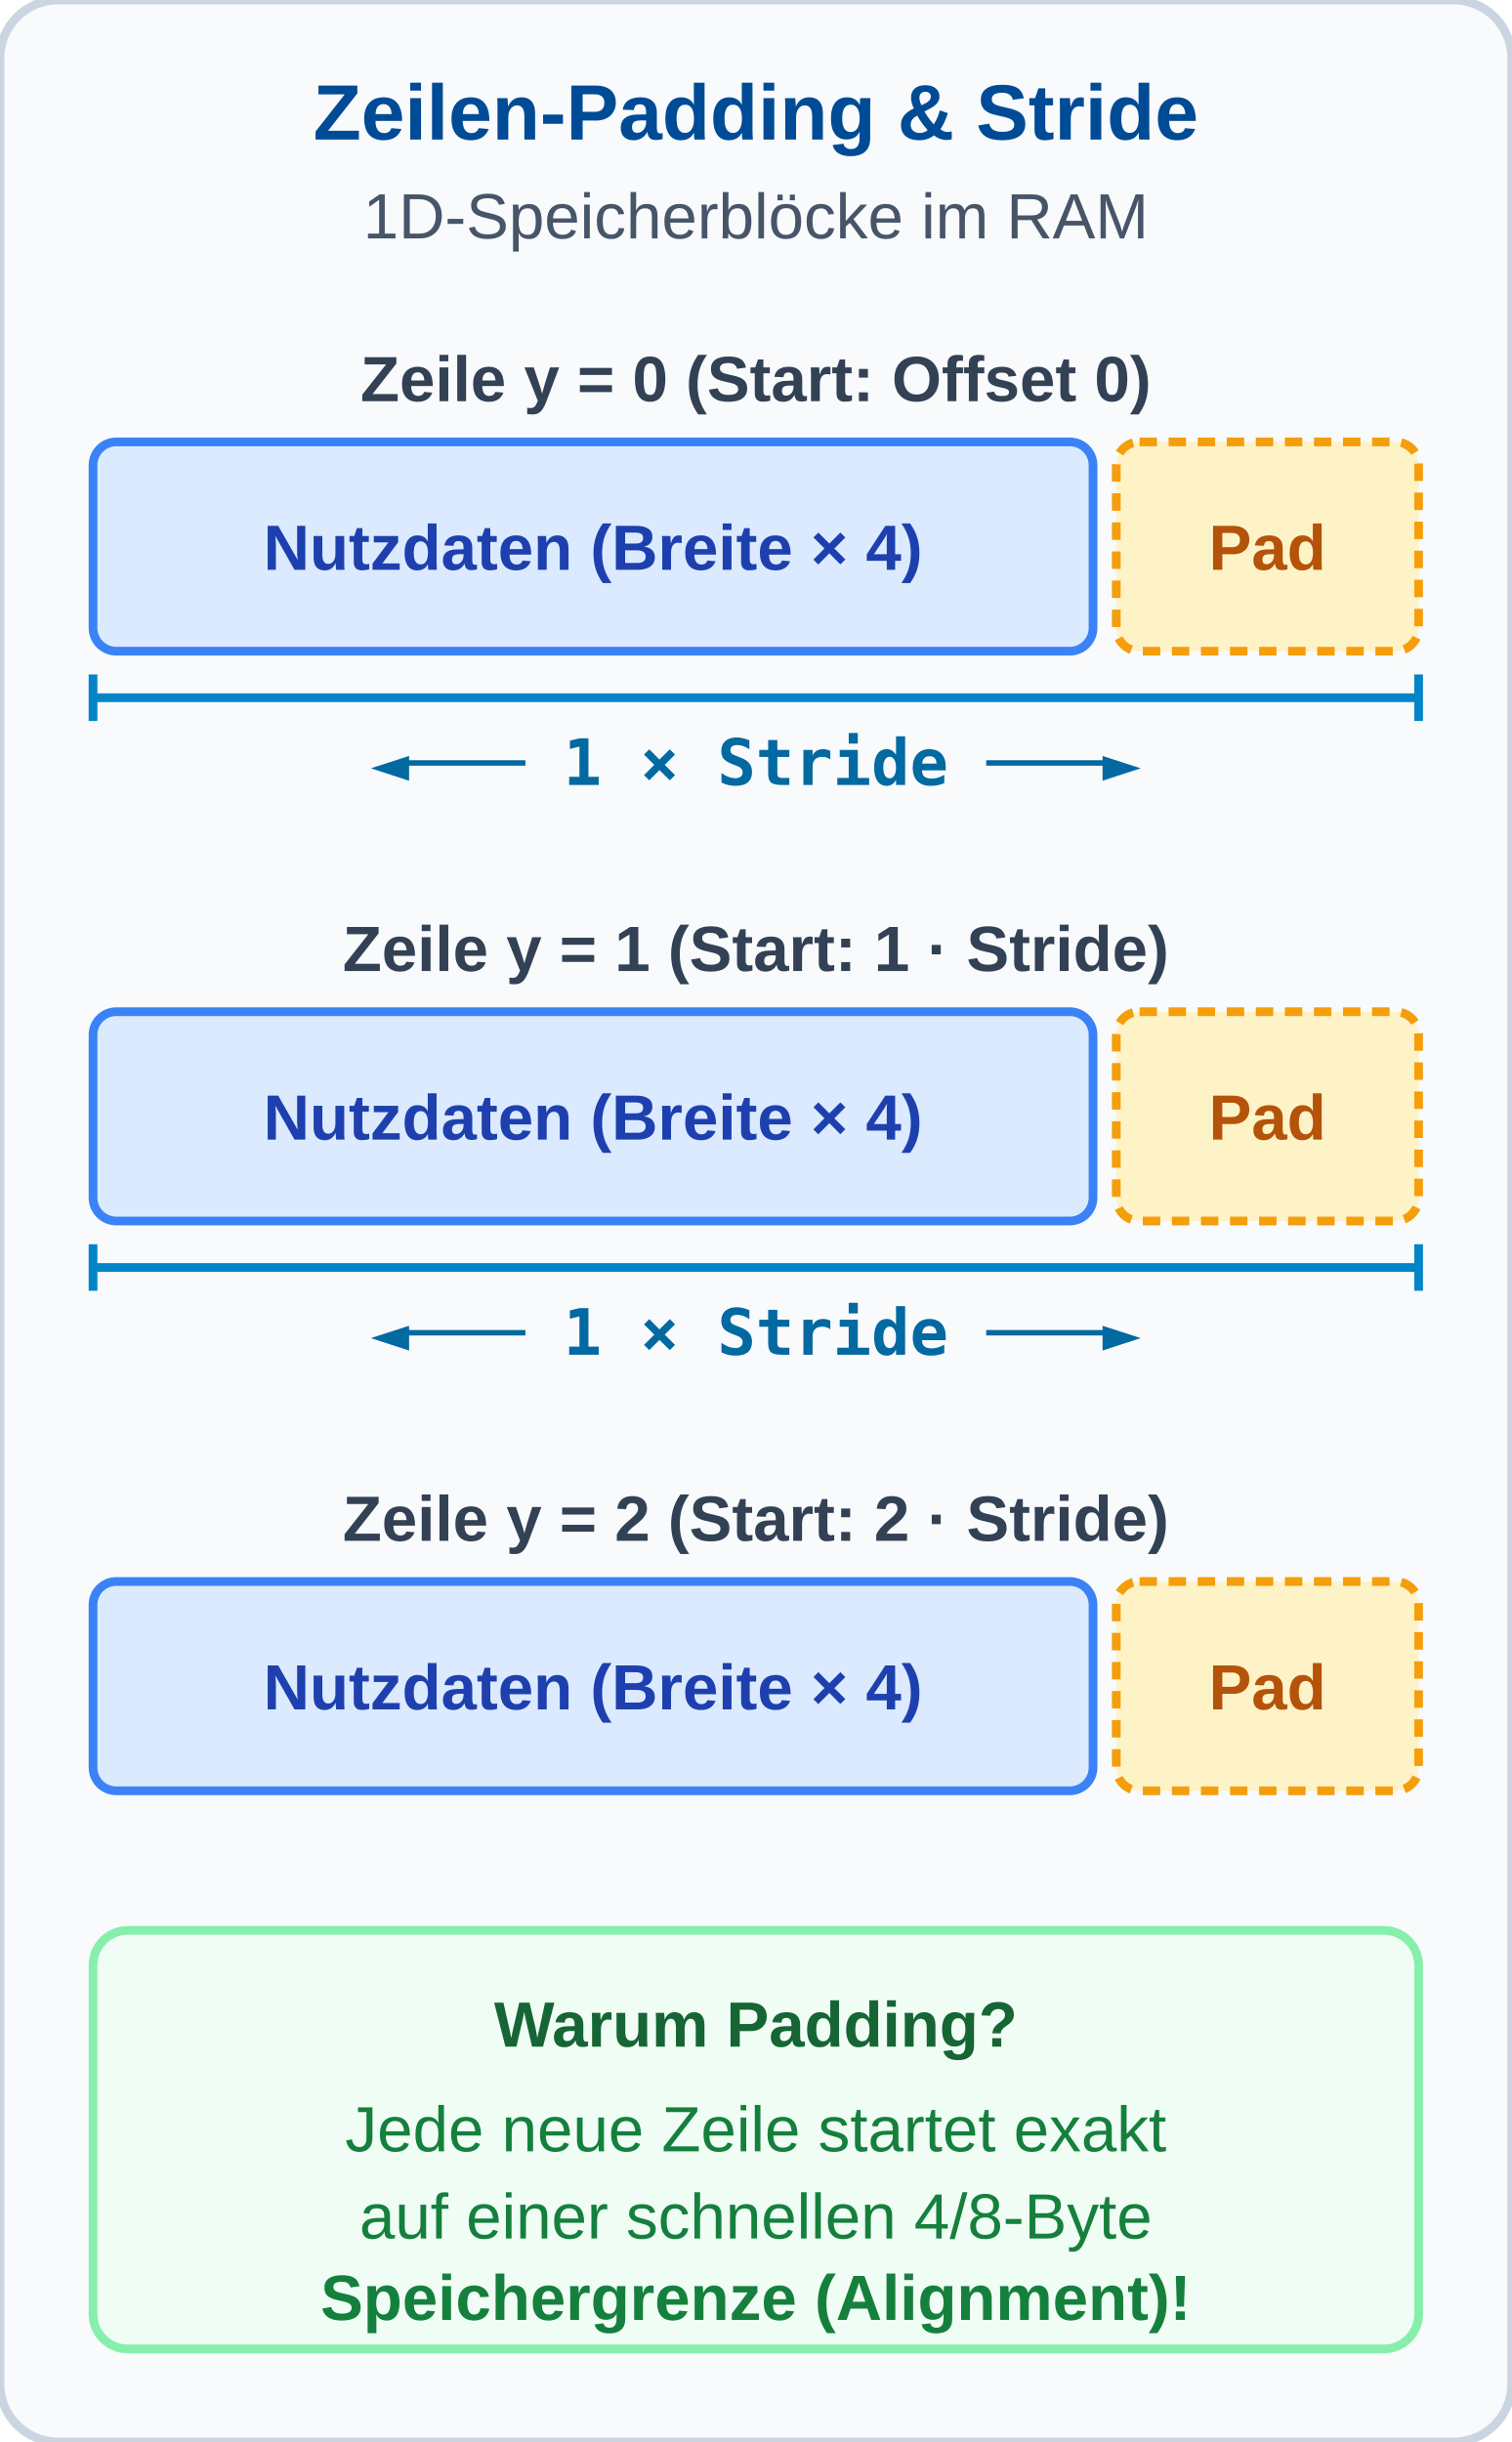
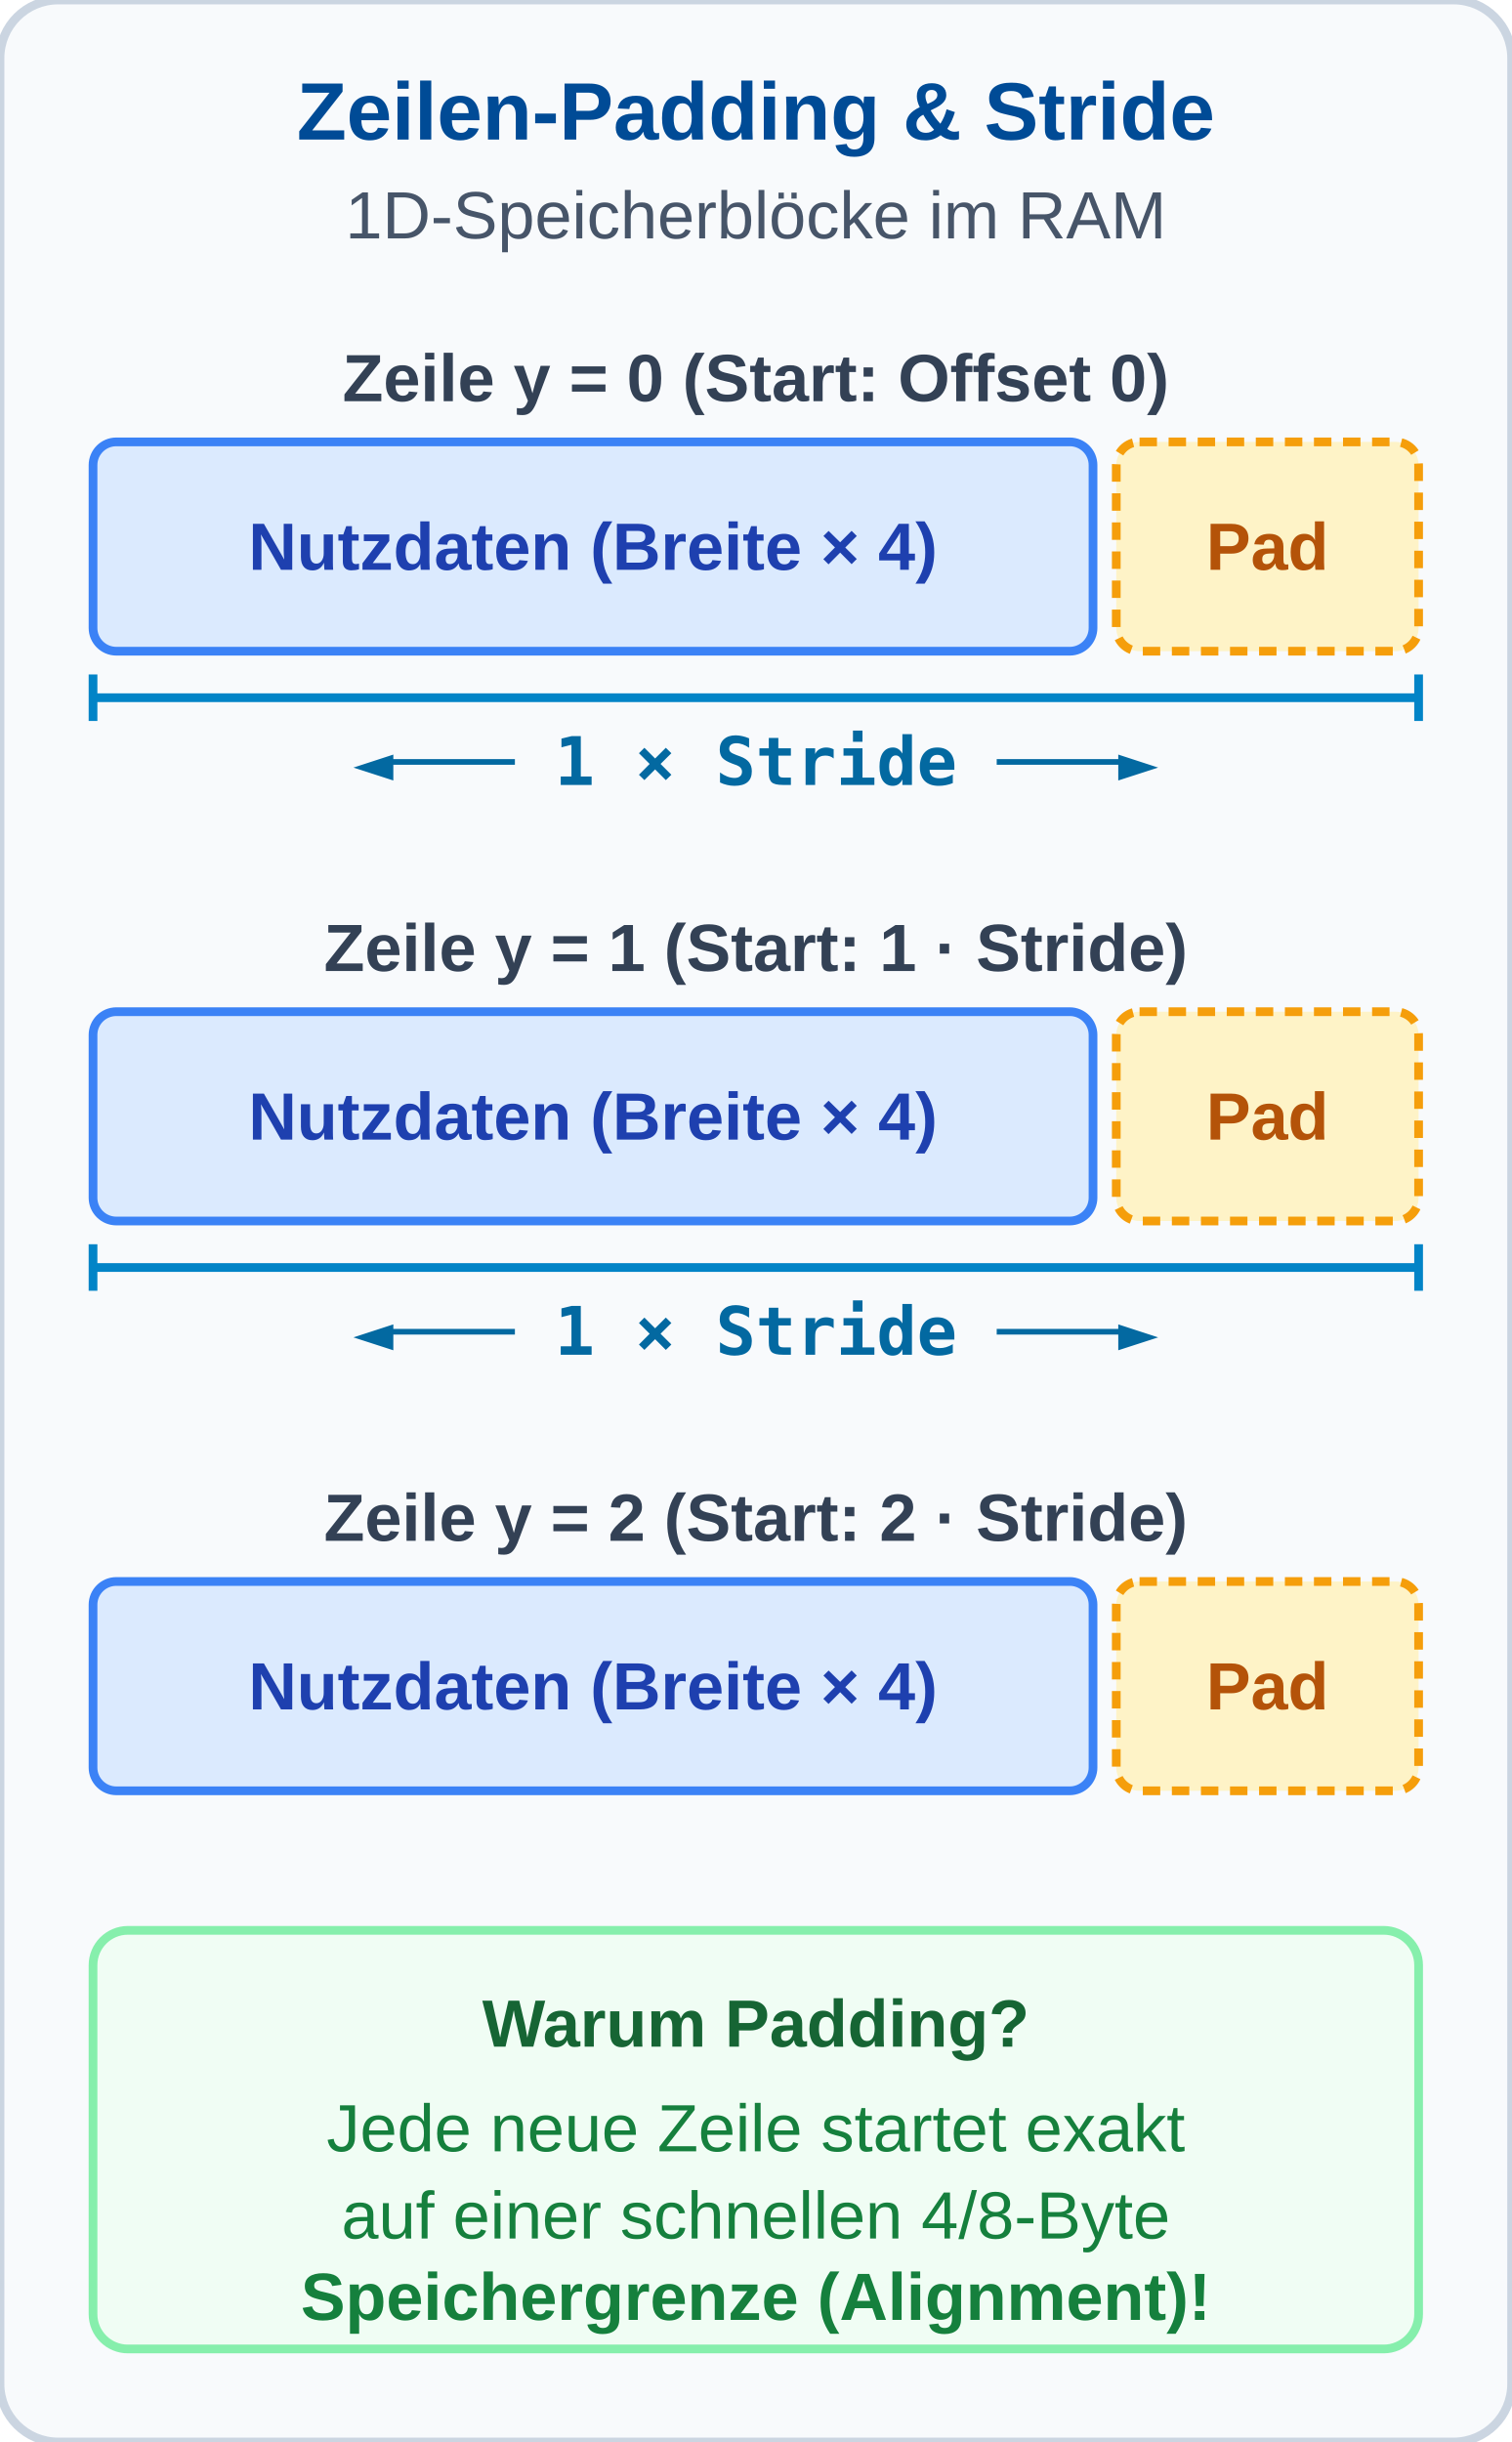
<svg xmlns="http://www.w3.org/2000/svg" viewBox="0 0 260 420" width="260" height="420">
  <defs>
    <style>
-       .hdr { font-family: 'Segoe UI', Arial, sans-serif; font-size: 13.5px; font-weight: bold; fill: #004B96; text-anchor: middle; }
-       .sub { font-family: 'Segoe UI', Arial, sans-serif; font-size: 11px; fill: #475569; text-anchor: middle; }
-       .lbl { font-family: 'Segoe UI', Arial, sans-serif; font-size: 11px; font-weight: bold; text-anchor: middle; }
-       .code { font-family: 'Consolas', monospace; font-size: 11px; font-weight: bold; text-anchor: middle; }
+       .hdr { font-family: 'Segoe UI', Arial, sans-serif; font-size: 14px; font-weight: bold; fill: #004B96; text-anchor: middle; }
+       .sub { font-family: 'Segoe UI', Arial, sans-serif; font-size: 11.5px; fill: #475569; text-anchor: middle; }
+       .lbl { font-family: 'Segoe UI', Arial, sans-serif; font-size: 11.5px; font-weight: bold; text-anchor: middle; }
+       .code { font-family: 'Consolas', monospace; font-size: 11.5px; font-weight: bold; text-anchor: middle; }
    </style>
  </defs>
  <rect width="260" height="420" rx="10" fill="#f8fafc" stroke="#cbd5e1" stroke-width="1.5" />
  <text x="130" y="24" class="hdr">Zeilen-Padding &amp; Stride</text>
  <text x="130" y="41" class="sub">1D-Speicherblöcke im RAM</text>
  <g transform="translate(16, 56)">
    <text x="114" y="13" class="lbl" style="fill: #334155;">Zeile y = 0 (Start: Offset 0)</text>
    <rect x="0" y="20" width="172" height="36" rx="4" fill="#dbeafe" stroke="#3b82f6" stroke-width="1.5" />
    <text x="86" y="42" class="lbl" style="fill: #1e40af;">Nutzdaten (Breite × 4)</text>
    <rect x="176" y="20" width="52" height="36" rx="4" fill="#fef3c7" stroke="#f59e0b" stroke-width="1.5" stroke-dasharray="3,2" />
    <text x="202" y="42" class="lbl" style="fill: #b45309;">Pad</text>
    <line x1="0" y1="64" x2="228" y2="64" stroke="#0284c7" stroke-width="1.5" />
    <line x1="0" y1="60" x2="0" y2="68" stroke="#0284c7" stroke-width="1.5" />
    <line x1="228" y1="60" x2="228" y2="68" stroke="#0284c7" stroke-width="1.5" />
    <text x="114" y="79" class="code" style="fill: #0369a1;">◄─── 1 × Stride ───►</text>
  </g>
  <g transform="translate(16, 154)">
    <text x="114" y="13" class="lbl" style="fill: #334155;">Zeile y = 1 (Start: 1 · Stride)</text>
    <rect x="0" y="20" width="172" height="36" rx="4" fill="#dbeafe" stroke="#3b82f6" stroke-width="1.5" />
    <text x="86" y="42" class="lbl" style="fill: #1e40af;">Nutzdaten (Breite × 4)</text>
    <rect x="176" y="20" width="52" height="36" rx="4" fill="#fef3c7" stroke="#f59e0b" stroke-width="1.5" stroke-dasharray="3,2" />
    <text x="202" y="42" class="lbl" style="fill: #b45309;">Pad</text>
    <line x1="0" y1="64" x2="228" y2="64" stroke="#0284c7" stroke-width="1.5" />
    <line x1="0" y1="60" x2="0" y2="68" stroke="#0284c7" stroke-width="1.5" />
    <line x1="228" y1="60" x2="228" y2="68" stroke="#0284c7" stroke-width="1.5" />
    <text x="114" y="79" class="code" style="fill: #0369a1;">◄─── 1 × Stride ───►</text>
  </g>
  <g transform="translate(16, 252)">
    <text x="114" y="13" class="lbl" style="fill: #334155;">Zeile y = 2 (Start: 2 · Stride)</text>
    <rect x="0" y="20" width="172" height="36" rx="4" fill="#dbeafe" stroke="#3b82f6" stroke-width="1.5" />
    <text x="86" y="42" class="lbl" style="fill: #1e40af;">Nutzdaten (Breite × 4)</text>
    <rect x="176" y="20" width="52" height="36" rx="4" fill="#fef3c7" stroke="#f59e0b" stroke-width="1.5" stroke-dasharray="3,2" />
    <text x="202" y="42" class="lbl" style="fill: #b45309;">Pad</text>
  </g>
  <rect x="16" y="332" width="228" height="72" rx="6" fill="#f0fdf4" stroke="#86efac" stroke-width="1.5" />
  <text x="130" y="352" class="lbl" style="fill: #166534;">Warum Padding?</text>
  <text x="130" y="370" class="sub" style="fill: #15803d;">Jede neue Zeile startet exakt</text>
  <text x="130" y="385" class="sub" style="fill: #15803d;">auf einer schnellen 4/8-Byte</text>
  <text x="130" y="399" class="sub" style="fill: #15803d; font-weight: bold;">Speichergrenze (Alignment)!</text>
</svg>
